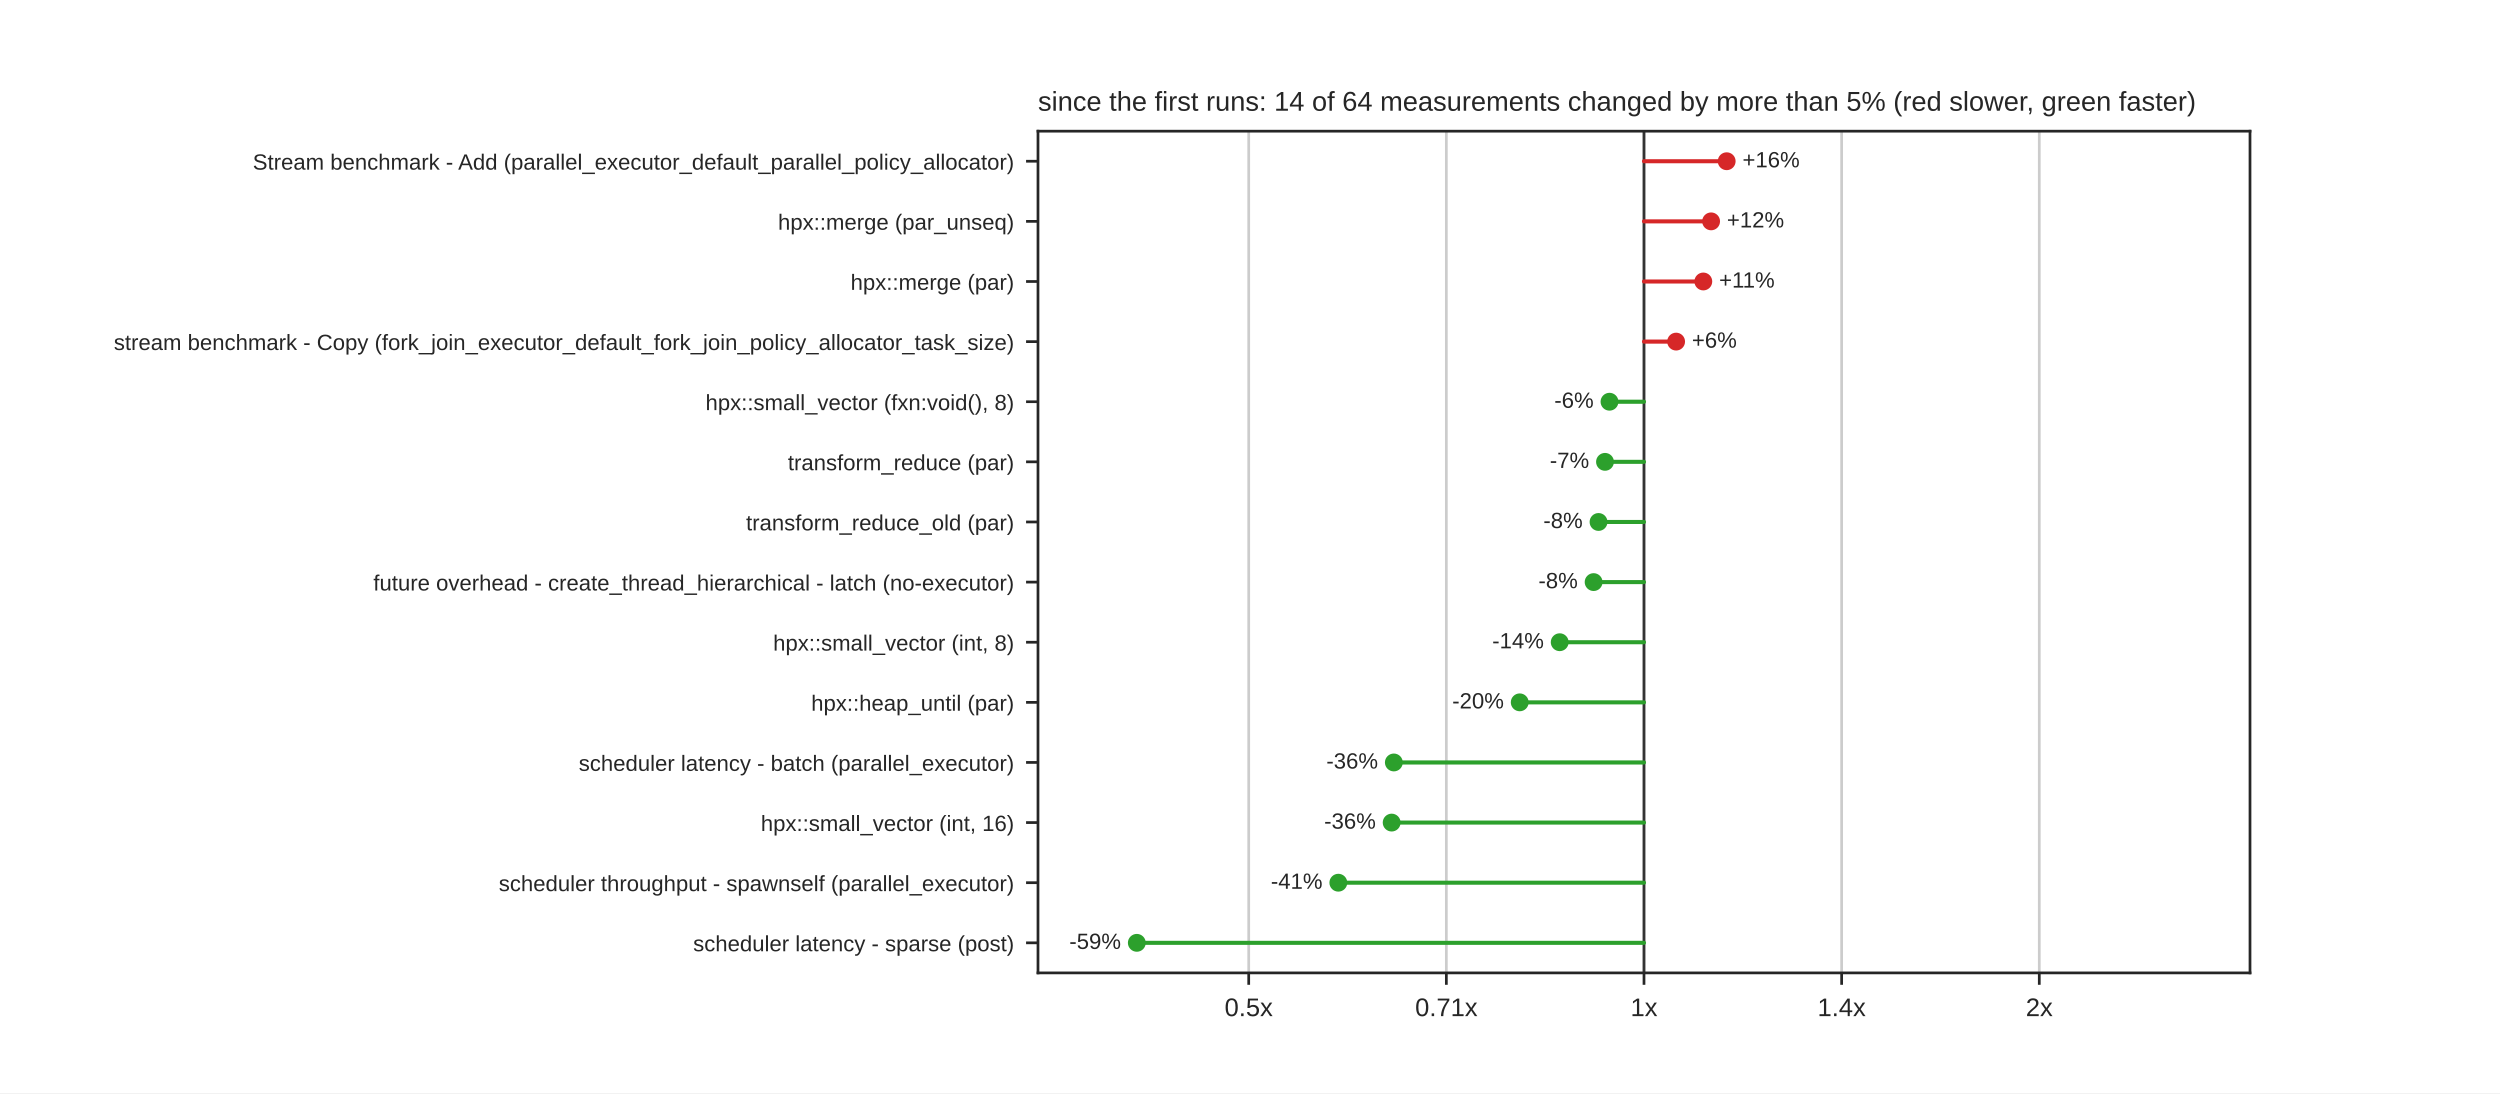
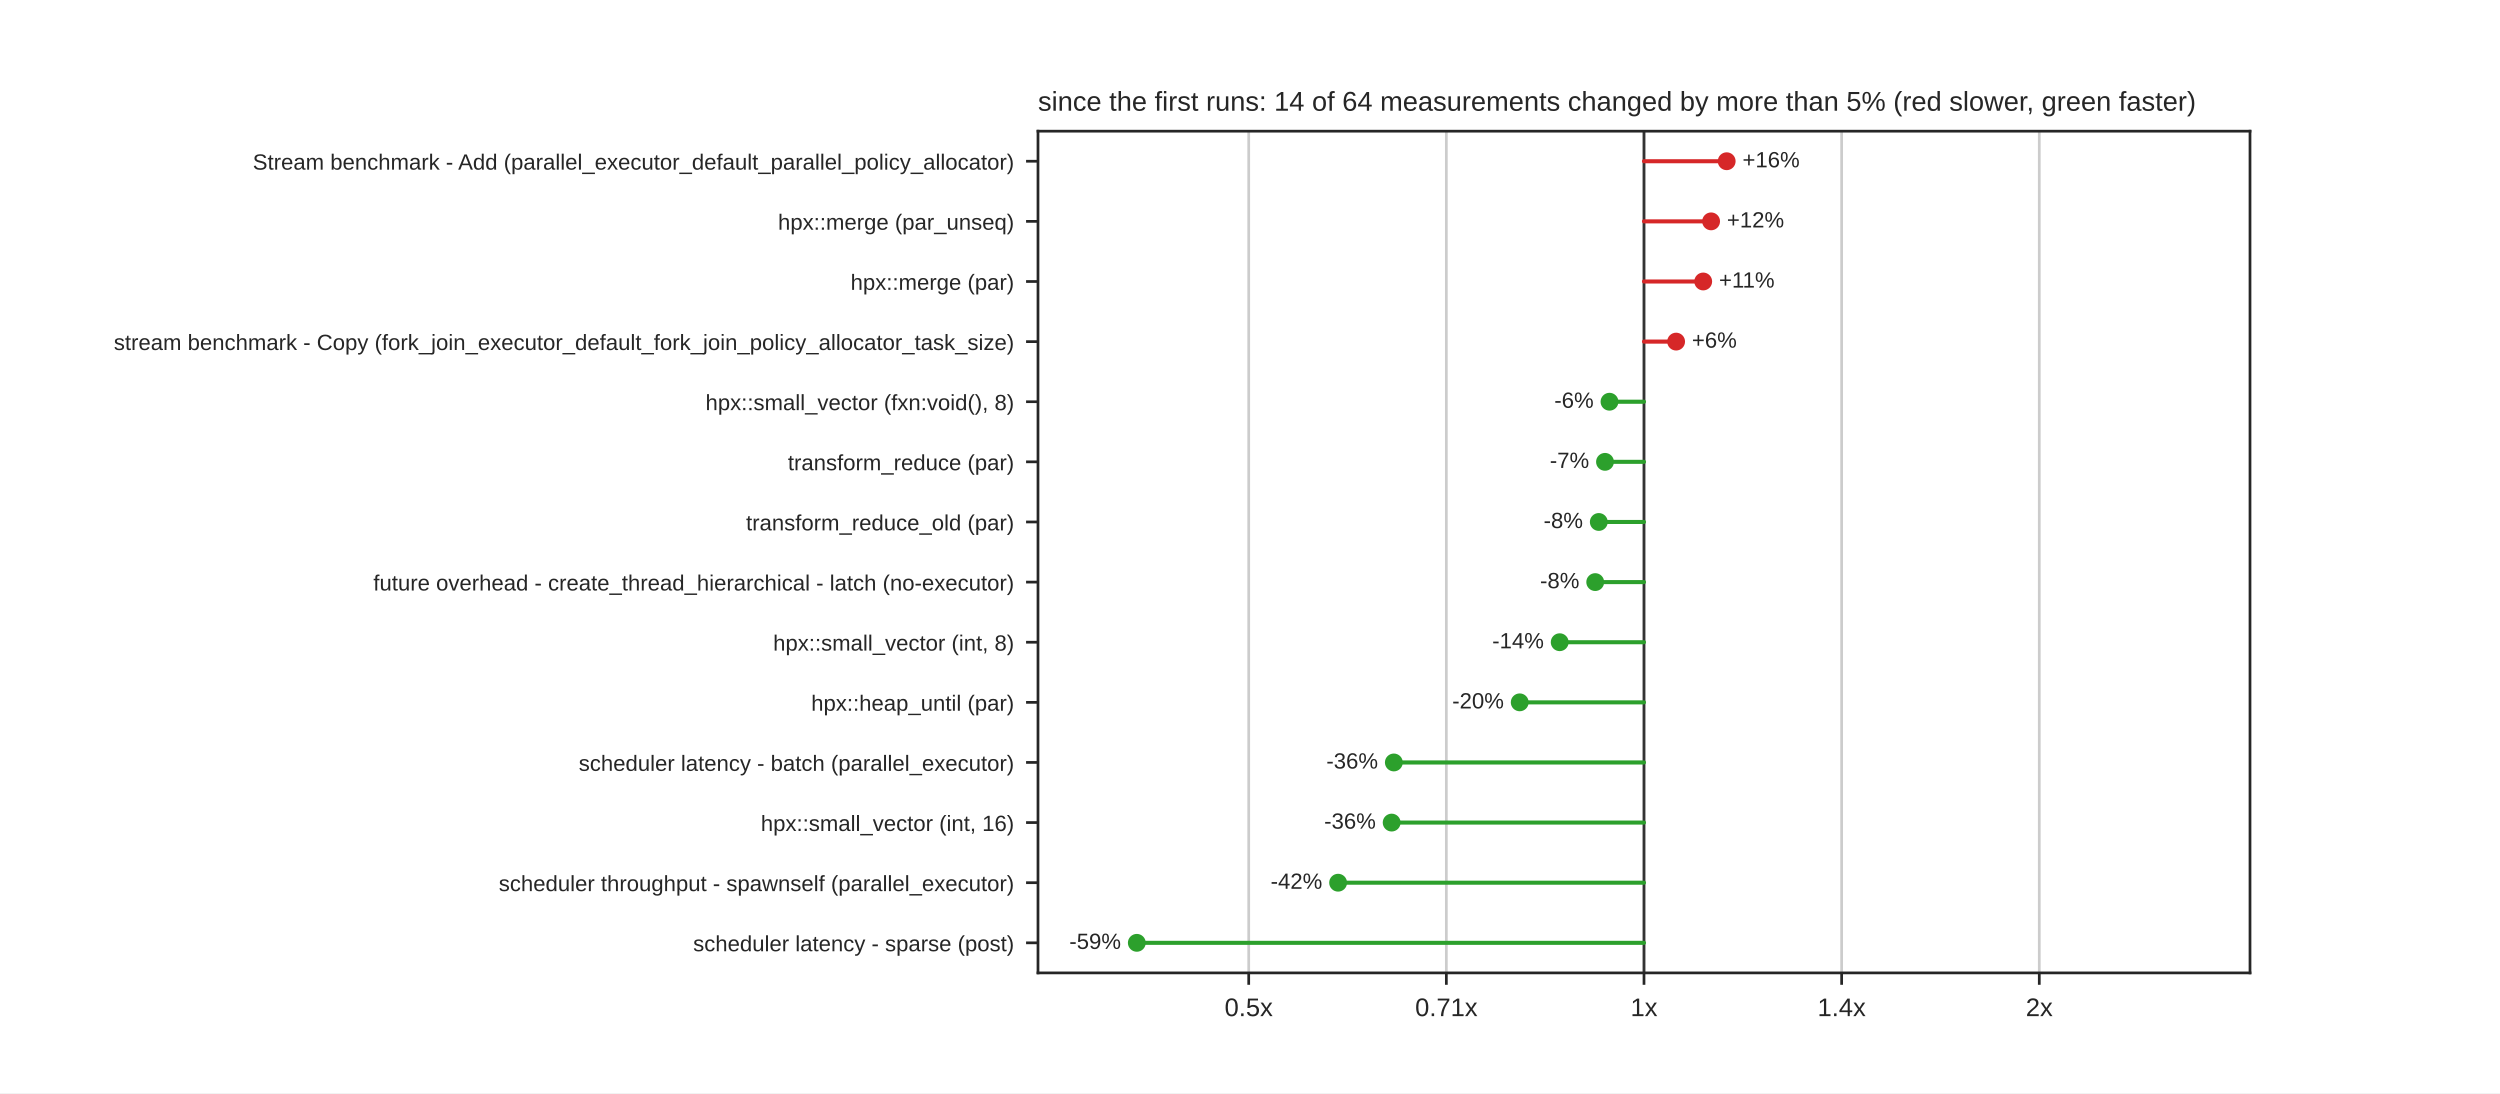
<svg xmlns="http://www.w3.org/2000/svg" xmlns:xlink="http://www.w3.org/1999/xlink" width="734.4pt" height="321.12pt" viewBox="0 0 734.4 321.12" version="1.1">
  <defs>
    <style type="text/css">*{stroke-linejoin: round; stroke-linecap: butt}</style>
  </defs>
  <g id="figure_1">
    <g id="patch_1">
      <path d="M 0 321.12  L 734.4 321.12  L 734.4 0  L 0 0  z " style="fill: #ffffff" />
    </g>
    <g id="axes_1">
      <g id="patch_2">
        <path d="M 304.92 285.797  L 660.96 285.797  L 660.96 38.534  L 304.92 38.534  z " style="fill: #ffffff" />
      </g>
      <g id="matplotlib.axis_1">
        <g id="xtick_1">
          <g id="line2d_1">
            <path d="M 366.821 285.797  L 366.821 38.534  " clip-path="url(#pd0584a2bc1)" style="fill: none; stroke: #cccccc; stroke-width: 0.8; stroke-linecap: round" />
          </g>
          <g id="line2d_2">
            <defs>
              <path id="mdfc5214045" d="M 0 0  L 0 3.5  " style="stroke: #262626; stroke-width: 0.8" />
            </defs>
            <g>
              <use xlink:href="#mdfc5214045" x="366.821" y="285.797" style="fill: #262626; stroke: #262626; stroke-width: 0.8" />
            </g>
          </g>
          <g id="text_1">
            <text style="fill: #262626; font: 7.5px 'Arial', 'DejaVu Sans', 'Liberation Sans', 'Bitstream Vera Sans', sans-serif; text-anchor: middle" x="366.821" y="298.496" transform="rotate(-0 366.8209 298.4956)">0.5x</text>
          </g>
        </g>
        <g id="xtick_2">
          <g id="line2d_3">
            <path d="M 424.88 285.797  L 424.88 38.534  " clip-path="url(#pd0584a2bc1)" style="fill: none; stroke: #cccccc; stroke-width: 0.8; stroke-linecap: round" />
          </g>
          <g id="line2d_4">
            <g>
              <use xlink:href="#mdfc5214045" x="424.88" y="285.797" style="fill: #262626; stroke: #262626; stroke-width: 0.8" />
            </g>
          </g>
          <g id="text_2">
            <text style="fill: #262626; font: 7.5px 'Arial', 'DejaVu Sans', 'Liberation Sans', 'Bitstream Vera Sans', sans-serif; text-anchor: middle" x="424.88" y="298.496" transform="rotate(-0 424.8804 298.4956)">0.71x</text>
          </g>
        </g>
        <g id="xtick_3">
          <g id="line2d_5">
            <path d="M 482.94 285.797  L 482.94 38.534  " clip-path="url(#pd0584a2bc1)" style="fill: none; stroke: #cccccc; stroke-width: 0.8; stroke-linecap: round" />
          </g>
          <g id="line2d_6">
            <g>
              <use xlink:href="#mdfc5214045" x="482.94" y="285.797" style="fill: #262626; stroke: #262626; stroke-width: 0.8" />
            </g>
          </g>
          <g id="text_3">
            <text style="fill: #262626; font: 7.5px 'Arial', 'DejaVu Sans', 'Liberation Sans', 'Bitstream Vera Sans', sans-serif; text-anchor: middle" x="482.94" y="298.496" transform="rotate(-0 482.94 298.4956)">1x</text>
          </g>
        </g>
        <g id="xtick_4">
          <g id="line2d_7">
            <path d="M 541 285.797  L 541 38.534  " clip-path="url(#pd0584a2bc1)" style="fill: none; stroke: #cccccc; stroke-width: 0.8; stroke-linecap: round" />
          </g>
          <g id="line2d_8">
            <g>
              <use xlink:href="#mdfc5214045" x="541" y="285.797" style="fill: #262626; stroke: #262626; stroke-width: 0.8" />
            </g>
          </g>
          <g id="text_4">
            <text style="fill: #262626; font: 7.5px 'Arial', 'DejaVu Sans', 'Liberation Sans', 'Bitstream Vera Sans', sans-serif; text-anchor: middle" x="541" y="298.496" transform="rotate(-0 540.9996 298.4956)">1.4x</text>
          </g>
        </g>
        <g id="xtick_5">
          <g id="line2d_9">
            <path d="M 599.059 285.797  L 599.059 38.534  " clip-path="url(#pd0584a2bc1)" style="fill: none; stroke: #cccccc; stroke-width: 0.8; stroke-linecap: round" />
          </g>
          <g id="line2d_10">
            <g>
              <use xlink:href="#mdfc5214045" x="599.059" y="285.797" style="fill: #262626; stroke: #262626; stroke-width: 0.8" />
            </g>
          </g>
          <g id="text_5">
            <text style="fill: #262626; font: 7.5px 'Arial', 'DejaVu Sans', 'Liberation Sans', 'Bitstream Vera Sans', sans-serif; text-anchor: middle" x="599.059" y="298.496" transform="rotate(-0 599.0591 298.4956)">2x</text>
          </g>
        </g>
      </g>
      <g id="matplotlib.axis_2">
        <g id="ytick_1">
          <g id="line2d_11">
            <defs>
              <path id="m414165cd4d" d="M 0 0  L -3.5 0  " style="stroke: #262626; stroke-width: 0.8" />
            </defs>
            <g>
              <use xlink:href="#m414165cd4d" x="304.92" y="47.365" style="fill: #262626; stroke: #262626; stroke-width: 0.8" />
            </g>
          </g>
          <g id="text_6">
            <text style="fill: #262626; font: 6.5px 'Arial', 'DejaVu Sans', 'Liberation Sans', 'Bitstream Vera Sans', sans-serif; text-anchor: end" x="297.92" y="49.835" transform="rotate(-0 297.92 49.83469)">Stream benchmark - Add (parallel_executor_default_parallel_policy_allocator)</text>
          </g>
        </g>
        <g id="ytick_2">
          <g id="line2d_12">
            <g>
              <use xlink:href="#m414165cd4d" x="304.92" y="65.027" style="fill: #262626; stroke: #262626; stroke-width: 0.8" />
            </g>
          </g>
          <g id="text_7">
            <text style="fill: #262626; font: 6.5px 'Arial', 'DejaVu Sans', 'Liberation Sans', 'Bitstream Vera Sans', sans-serif; text-anchor: end" x="297.92" y="67.496" transform="rotate(-0 297.92 67.49629)">hpx::merge (par_unseq)</text>
          </g>
        </g>
        <g id="ytick_3">
          <g id="line2d_13">
            <g>
              <use xlink:href="#m414165cd4d" x="304.92" y="82.688" style="fill: #262626; stroke: #262626; stroke-width: 0.8" />
            </g>
          </g>
          <g id="text_8">
            <text style="fill: #262626; font: 6.5px 'Arial', 'DejaVu Sans', 'Liberation Sans', 'Bitstream Vera Sans', sans-serif; text-anchor: end" x="297.92" y="85.158" transform="rotate(-0 297.92 85.15789)">hpx::merge (par)</text>
          </g>
        </g>
        <g id="ytick_4">
          <g id="line2d_14">
            <g>
              <use xlink:href="#m414165cd4d" x="304.92" y="100.35" style="fill: #262626; stroke: #262626; stroke-width: 0.8" />
            </g>
          </g>
          <g id="text_9">
            <text style="fill: #262626; font: 6.5px 'Arial', 'DejaVu Sans', 'Liberation Sans', 'Bitstream Vera Sans', sans-serif; text-anchor: end" x="297.92" y="102.819" transform="rotate(-0 297.92 102.8195)">stream benchmark - Copy (fork_join_executor_default_fork_join_policy_allocator_task_size)</text>
          </g>
        </g>
        <g id="ytick_5">
          <g id="line2d_15">
            <g>
              <use xlink:href="#m414165cd4d" x="304.92" y="118.012" style="fill: #262626; stroke: #262626; stroke-width: 0.8" />
            </g>
          </g>
          <g id="text_10">
            <text style="fill: #262626; font: 6.5px 'Arial', 'DejaVu Sans', 'Liberation Sans', 'Bitstream Vera Sans', sans-serif; text-anchor: end" x="297.92" y="120.481" transform="rotate(-0 297.92 120.4811)">hpx::small_vector (fxn:void(), 8)</text>
          </g>
        </g>
        <g id="ytick_6">
          <g id="line2d_16">
            <g>
              <use xlink:href="#m414165cd4d" x="304.92" y="135.673" style="fill: #262626; stroke: #262626; stroke-width: 0.8" />
            </g>
          </g>
          <g id="text_11">
            <text style="fill: #262626; font: 6.5px 'Arial', 'DejaVu Sans', 'Liberation Sans', 'Bitstream Vera Sans', sans-serif; text-anchor: end" x="297.92" y="138.143" transform="rotate(-0 297.92 138.1427)">transform_reduce (par)</text>
          </g>
        </g>
        <g id="ytick_7">
          <g id="line2d_17">
            <g>
              <use xlink:href="#m414165cd4d" x="304.92" y="153.335" style="fill: #262626; stroke: #262626; stroke-width: 0.8" />
            </g>
          </g>
          <g id="text_12">
            <text style="fill: #262626; font: 6.5px 'Arial', 'DejaVu Sans', 'Liberation Sans', 'Bitstream Vera Sans', sans-serif; text-anchor: end" x="297.92" y="155.804" transform="rotate(-0 297.92 155.8043)">transform_reduce_old (par)</text>
          </g>
        </g>
        <g id="ytick_8">
          <g id="line2d_18">
            <g>
              <use xlink:href="#m414165cd4d" x="304.92" y="170.996" style="fill: #262626; stroke: #262626; stroke-width: 0.8" />
            </g>
          </g>
          <g id="text_13">
            <text style="fill: #262626; font: 6.5px 'Arial', 'DejaVu Sans', 'Liberation Sans', 'Bitstream Vera Sans', sans-serif; text-anchor: end" x="297.92" y="173.466" transform="rotate(-0 297.92 173.4659)">future overhead - create_thread_hierarchical - latch (no-executor)</text>
          </g>
        </g>
        <g id="ytick_9">
          <g id="line2d_19">
            <g>
              <use xlink:href="#m414165cd4d" x="304.92" y="188.658" style="fill: #262626; stroke: #262626; stroke-width: 0.8" />
            </g>
          </g>
          <g id="text_14">
            <text style="fill: #262626; font: 6.5px 'Arial', 'DejaVu Sans', 'Liberation Sans', 'Bitstream Vera Sans', sans-serif; text-anchor: end" x="297.92" y="191.127" transform="rotate(-0 297.92 191.1275)">hpx::small_vector (int, 8)</text>
          </g>
        </g>
        <g id="ytick_10">
          <g id="line2d_20">
            <g>
              <use xlink:href="#m414165cd4d" x="304.92" y="206.32" style="fill: #262626; stroke: #262626; stroke-width: 0.8" />
            </g>
          </g>
          <g id="text_15">
            <text style="fill: #262626; font: 6.5px 'Arial', 'DejaVu Sans', 'Liberation Sans', 'Bitstream Vera Sans', sans-serif; text-anchor: end" x="297.92" y="208.789" transform="rotate(-0 297.92 208.7891)">hpx::heap_until (par)</text>
          </g>
        </g>
        <g id="ytick_11">
          <g id="line2d_21">
            <g>
              <use xlink:href="#m414165cd4d" x="304.92" y="223.981" style="fill: #262626; stroke: #262626; stroke-width: 0.8" />
            </g>
          </g>
          <g id="text_16">
            <text style="fill: #262626; font: 6.5px 'Arial', 'DejaVu Sans', 'Liberation Sans', 'Bitstream Vera Sans', sans-serif; text-anchor: end" x="297.92" y="226.451" transform="rotate(-0 297.92 226.4507)">scheduler latency - batch (parallel_executor)</text>
          </g>
        </g>
        <g id="ytick_12">
          <g id="line2d_22">
            <g>
              <use xlink:href="#m414165cd4d" x="304.92" y="241.643" style="fill: #262626; stroke: #262626; stroke-width: 0.8" />
            </g>
          </g>
          <g id="text_17">
            <text style="fill: #262626; font: 6.5px 'Arial', 'DejaVu Sans', 'Liberation Sans', 'Bitstream Vera Sans', sans-serif; text-anchor: end" x="297.92" y="244.112" transform="rotate(-0 297.92 244.1123)">hpx::small_vector (int, 16)</text>
          </g>
        </g>
        <g id="ytick_13">
          <g id="line2d_23">
            <g>
              <use xlink:href="#m414165cd4d" x="304.92" y="259.304" style="fill: #262626; stroke: #262626; stroke-width: 0.8" />
            </g>
          </g>
          <g id="text_18">
            <text style="fill: #262626; font: 6.5px 'Arial', 'DejaVu Sans', 'Liberation Sans', 'Bitstream Vera Sans', sans-serif; text-anchor: end" x="297.92" y="261.774" transform="rotate(-0 297.92 261.7739)">scheduler throughput - spawnself (parallel_executor)</text>
          </g>
        </g>
        <g id="ytick_14">
          <g id="line2d_24">
            <g>
              <use xlink:href="#m414165cd4d" x="304.92" y="276.966" style="fill: #262626; stroke: #262626; stroke-width: 0.8" />
            </g>
          </g>
          <g id="text_19">
            <text style="fill: #262626; font: 6.5px 'Arial', 'DejaVu Sans', 'Liberation Sans', 'Bitstream Vera Sans', sans-serif; text-anchor: end" x="297.92" y="279.435" transform="rotate(-0 297.92 279.4355)">scheduler latency - sparse (post)</text>
          </g>
        </g>
      </g>
      <g id="line2d_25">
        <path d="M 482.94 285.797  L 482.94 38.534  " clip-path="url(#pd0584a2bc1)" style="fill: none; stroke: #333333; stroke-width: 0.8; stroke-linecap: round" />
      </g>
      <g id="line2d_26">
        <path d="M 482.94 47.365  L 507.231 47.365  " clip-path="url(#pd0584a2bc1)" style="fill: none; stroke: #d62728; stroke-width: 1.2; stroke-linecap: round" />
      </g>
      <g id="line2d_27">
        <path d="M 482.94 65.027  L 502.655 65.027  " clip-path="url(#pd0584a2bc1)" style="fill: none; stroke: #d62728; stroke-width: 1.2; stroke-linecap: round" />
      </g>
      <g id="line2d_28">
-         <path d="M 482.94 82.688  L 500.364 82.688  " clip-path="url(#pd0584a2bc1)" style="fill: none; stroke: #d62728; stroke-width: 1.2; stroke-linecap: round" />
+         <path d="M 482.94 82.688  L 500.334 82.688  " clip-path="url(#pd0584a2bc1)" style="fill: none; stroke: #d62728; stroke-width: 1.2; stroke-linecap: round" />
      </g>
      <g id="line2d_29">
        <path d="M 482.94 100.35  L 492.375 100.35  " clip-path="url(#pd0584a2bc1)" style="fill: none; stroke: #d62728; stroke-width: 1.2; stroke-linecap: round" />
      </g>
      <g id="line2d_30">
        <path d="M 482.94 118.012  L 472.806 118.012  " clip-path="url(#pd0584a2bc1)" style="fill: none; stroke: #2ca02c; stroke-width: 1.2; stroke-linecap: round" />
      </g>
      <g id="line2d_31">
        <path d="M 482.94 135.673  L 471.485 135.673  " clip-path="url(#pd0584a2bc1)" style="fill: none; stroke: #2ca02c; stroke-width: 1.2; stroke-linecap: round" />
      </g>
      <g id="line2d_32">
-         <path d="M 482.94 153.335  L 469.586 153.335  " clip-path="url(#pd0584a2bc1)" style="fill: none; stroke: #2ca02c; stroke-width: 1.2; stroke-linecap: round" />
+         <path d="M 482.94 153.335  L 469.662 153.335  " clip-path="url(#pd0584a2bc1)" style="fill: none; stroke: #2ca02c; stroke-width: 1.2; stroke-linecap: round" />
      </g>
      <g id="line2d_33">
-         <path d="M 482.94 170.996  L 468.141 170.996  " clip-path="url(#pd0584a2bc1)" style="fill: none; stroke: #2ca02c; stroke-width: 1.2; stroke-linecap: round" />
+         <path d="M 482.94 170.996  L 468.613 170.996  " clip-path="url(#pd0584a2bc1)" style="fill: none; stroke: #2ca02c; stroke-width: 1.2; stroke-linecap: round" />
      </g>
      <g id="line2d_34">
        <path d="M 482.94 188.658  L 458.178 188.658  " clip-path="url(#pd0584a2bc1)" style="fill: none; stroke: #2ca02c; stroke-width: 1.2; stroke-linecap: round" />
      </g>
      <g id="line2d_35">
-         <path d="M 482.94 206.32  L 446.434 206.32  " clip-path="url(#pd0584a2bc1)" style="fill: none; stroke: #2ca02c; stroke-width: 1.2; stroke-linecap: round" />
+         <path d="M 482.94 206.32  L 446.432 206.32  " clip-path="url(#pd0584a2bc1)" style="fill: none; stroke: #2ca02c; stroke-width: 1.2; stroke-linecap: round" />
      </g>
      <g id="line2d_36">
        <path d="M 482.94 223.981  L 409.455 223.981  " clip-path="url(#pd0584a2bc1)" style="fill: none; stroke: #2ca02c; stroke-width: 1.2; stroke-linecap: round" />
      </g>
      <g id="line2d_37">
        <path d="M 482.94 241.643  L 408.814 241.643  " clip-path="url(#pd0584a2bc1)" style="fill: none; stroke: #2ca02c; stroke-width: 1.2; stroke-linecap: round" />
      </g>
      <g id="line2d_38">
-         <path d="M 482.94 259.304  L 393.149 259.304  " clip-path="url(#pd0584a2bc1)" style="fill: none; stroke: #2ca02c; stroke-width: 1.2; stroke-linecap: round" />
+         <path d="M 482.94 259.304  L 393.083 259.304  " clip-path="url(#pd0584a2bc1)" style="fill: none; stroke: #2ca02c; stroke-width: 1.2; stroke-linecap: round" />
      </g>
      <g id="line2d_39">
        <path d="M 482.94 276.966  L 333.95 276.966  " clip-path="url(#pd0584a2bc1)" style="fill: none; stroke: #2ca02c; stroke-width: 1.2; stroke-linecap: round" />
      </g>
      <g id="patch_3">
        <path d="M 304.92 285.797  L 304.92 38.534  " style="fill: none; stroke: #262626; stroke-width: 0.8; stroke-linejoin: miter; stroke-linecap: square" />
      </g>
      <g id="patch_4">
        <path d="M 660.96 285.797  L 660.96 38.534  " style="fill: none; stroke: #262626; stroke-width: 0.8; stroke-linejoin: miter; stroke-linecap: square" />
      </g>
      <g id="patch_5">
        <path d="M 304.92 285.797  L 660.96 285.797  " style="fill: none; stroke: #262626; stroke-width: 0.8; stroke-linejoin: miter; stroke-linecap: square" />
      </g>
      <g id="patch_6">
        <path d="M 304.92 38.534  L 660.96 38.534  " style="fill: none; stroke: #262626; stroke-width: 0.8; stroke-linejoin: miter; stroke-linecap: square" />
      </g>
      <g id="PathCollection_1">
        <defs>
          <path id="m8968767a60" d="M 0 2.121  C 0.563 2.121 1.102 1.898 1.5 1.5  C 1.898 1.102 2.121 0.563 2.121 0  C 2.121 -0.563 1.898 -1.102 1.5 -1.5  C 1.102 -1.898 0.563 -2.121 0 -2.121  C -0.563 -2.121 -1.102 -1.898 -1.5 -1.5  C -1.898 -1.102 -2.121 -0.563 -2.121 0  C -2.121 0.563 -1.898 1.102 -1.5 1.5  C -1.102 1.898 -0.563 2.121 0 2.121  z " style="stroke: #d62728" />
        </defs>
        <g clip-path="url(#pd0584a2bc1)">
          <use xlink:href="#m8968767a60" x="507.231" y="47.365" style="fill: #d62728; stroke: #d62728" />
        </g>
      </g>
      <g id="text_20">
        <text style="fill: #262626; font: 6.5px 'Arial', 'DejaVu Sans', 'Liberation Sans', 'Bitstream Vera Sans', sans-serif; text-anchor: start" x="511.876" y="49.159" transform="rotate(-0 511.8758 49.15879)">+16%</text>
      </g>
      <g id="PathCollection_2">
        <g clip-path="url(#pd0584a2bc1)">
          <use xlink:href="#m8968767a60" x="502.655" y="65.027" style="fill: #d62728; stroke: #d62728" />
        </g>
      </g>
      <g id="text_21">
        <text style="fill: #262626; font: 6.5px 'Arial', 'DejaVu Sans', 'Liberation Sans', 'Bitstream Vera Sans', sans-serif; text-anchor: start" x="507.3" y="66.82" transform="rotate(-0 507.2995 66.82039)">+12%</text>
      </g>
      <g id="PathCollection_3">
        <g clip-path="url(#pd0584a2bc1)">
-           <use xlink:href="#m8968767a60" x="500.364" y="82.688" style="fill: #d62728; stroke: #d62728" />
+           <use xlink:href="#m8968767a60" x="500.334" y="82.688" style="fill: #d62728; stroke: #d62728" />
        </g>
      </g>
      <g id="text_22">
-         <text style="fill: #262626; font: 6.5px 'Arial', 'DejaVu Sans', 'Liberation Sans', 'Bitstream Vera Sans', sans-serif; text-anchor: start" x="505.009" y="84.482" transform="rotate(-0 505.0088 84.48199)">+11%</text>
+         <text style="fill: #262626; font: 6.5px 'Arial', 'DejaVu Sans', 'Liberation Sans', 'Bitstream Vera Sans', sans-serif; text-anchor: start" x="504.979" y="84.482" transform="rotate(-0 504.9786 84.48199)">+11%</text>
      </g>
      <g id="PathCollection_4">
        <g clip-path="url(#pd0584a2bc1)">
          <use xlink:href="#m8968767a60" x="492.375" y="100.35" style="fill: #d62728; stroke: #d62728" />
        </g>
      </g>
      <g id="text_23">
        <text style="fill: #262626; font: 6.5px 'Arial', 'DejaVu Sans', 'Liberation Sans', 'Bitstream Vera Sans', sans-serif; text-anchor: start" x="497.02" y="102.144" transform="rotate(-0 497.0196 102.1436)">+6%</text>
      </g>
      <g id="PathCollection_5">
        <defs>
          <path id="m7978cd0e5a" d="M 0 2.121  C 0.563 2.121 1.102 1.898 1.5 1.5  C 1.898 1.102 2.121 0.563 2.121 0  C 2.121 -0.563 1.898 -1.102 1.5 -1.5  C 1.102 -1.898 0.563 -2.121 0 -2.121  C -0.563 -2.121 -1.102 -1.898 -1.5 -1.5  C -1.898 -1.102 -2.121 -0.563 -2.121 0  C -2.121 0.563 -1.898 1.102 -1.5 1.5  C -1.102 1.898 -0.563 2.121 0 2.121  z " style="stroke: #2ca02c" />
        </defs>
        <g clip-path="url(#pd0584a2bc1)">
          <use xlink:href="#m7978cd0e5a" x="472.806" y="118.012" style="fill: #2ca02c; stroke: #2ca02c" />
        </g>
      </g>
      <g id="text_24">
        <text style="fill: #262626; font: 6.5px 'Arial', 'DejaVu Sans', 'Liberation Sans', 'Bitstream Vera Sans', sans-serif; text-anchor: end" x="468.161" y="119.805" transform="rotate(-0 468.161 119.8052)">-6%</text>
      </g>
      <g id="PathCollection_6">
        <g clip-path="url(#pd0584a2bc1)">
          <use xlink:href="#m7978cd0e5a" x="471.485" y="135.673" style="fill: #2ca02c; stroke: #2ca02c" />
        </g>
      </g>
      <g id="text_25">
        <text style="fill: #262626; font: 6.5px 'Arial', 'DejaVu Sans', 'Liberation Sans', 'Bitstream Vera Sans', sans-serif; text-anchor: end" x="466.84" y="137.467" transform="rotate(-0 466.8399 137.4668)">-7%</text>
      </g>
      <g id="PathCollection_7">
        <g clip-path="url(#pd0584a2bc1)">
-           <use xlink:href="#m7978cd0e5a" x="469.586" y="153.335" style="fill: #2ca02c; stroke: #2ca02c" />
+           <use xlink:href="#m7978cd0e5a" x="469.662" y="153.335" style="fill: #2ca02c; stroke: #2ca02c" />
        </g>
      </g>
      <g id="text_26">
-         <text style="fill: #262626; font: 6.5px 'Arial', 'DejaVu Sans', 'Liberation Sans', 'Bitstream Vera Sans', sans-serif; text-anchor: end" x="464.941" y="155.128" transform="rotate(-0 464.9411 155.1284)">-8%</text>
+         <text style="fill: #262626; font: 6.5px 'Arial', 'DejaVu Sans', 'Liberation Sans', 'Bitstream Vera Sans', sans-serif; text-anchor: end" x="465.017" y="155.128" transform="rotate(-0 465.0174 155.1284)">-8%</text>
      </g>
      <g id="PathCollection_8">
        <g clip-path="url(#pd0584a2bc1)">
-           <use xlink:href="#m7978cd0e5a" x="468.141" y="170.996" style="fill: #2ca02c; stroke: #2ca02c" />
+           <use xlink:href="#m7978cd0e5a" x="468.613" y="170.996" style="fill: #2ca02c; stroke: #2ca02c" />
        </g>
      </g>
      <g id="text_27">
-         <text style="fill: #262626; font: 6.5px 'Arial', 'DejaVu Sans', 'Liberation Sans', 'Bitstream Vera Sans', sans-serif; text-anchor: end" x="463.497" y="172.79" transform="rotate(-0 463.4965 172.79)">-8%</text>
+         <text style="fill: #262626; font: 6.5px 'Arial', 'DejaVu Sans', 'Liberation Sans', 'Bitstream Vera Sans', sans-serif; text-anchor: end" x="463.968" y="172.79" transform="rotate(-0 463.9678 172.79)">-8%</text>
      </g>
      <g id="PathCollection_9">
        <g clip-path="url(#pd0584a2bc1)">
          <use xlink:href="#m7978cd0e5a" x="458.178" y="188.658" style="fill: #2ca02c; stroke: #2ca02c" />
        </g>
      </g>
      <g id="text_28">
        <text style="fill: #262626; font: 6.5px 'Arial', 'DejaVu Sans', 'Liberation Sans', 'Bitstream Vera Sans', sans-serif; text-anchor: end" x="453.533" y="190.452" transform="rotate(-0 453.5329 190.4516)">-14%</text>
      </g>
      <g id="PathCollection_10">
        <g clip-path="url(#pd0584a2bc1)">
-           <use xlink:href="#m7978cd0e5a" x="446.434" y="206.32" style="fill: #2ca02c; stroke: #2ca02c" />
+           <use xlink:href="#m7978cd0e5a" x="446.432" y="206.32" style="fill: #2ca02c; stroke: #2ca02c" />
        </g>
      </g>
      <g id="text_29">
-         <text style="fill: #262626; font: 6.5px 'Arial', 'DejaVu Sans', 'Liberation Sans', 'Bitstream Vera Sans', sans-serif; text-anchor: end" x="441.79" y="208.113" transform="rotate(-0 441.7896 208.1132)">-20%</text>
+         <text style="fill: #262626; font: 6.5px 'Arial', 'DejaVu Sans', 'Liberation Sans', 'Bitstream Vera Sans', sans-serif; text-anchor: end" x="441.787" y="208.113" transform="rotate(-0 441.7869 208.1132)">-20%</text>
      </g>
      <g id="PathCollection_11">
        <g clip-path="url(#pd0584a2bc1)">
          <use xlink:href="#m7978cd0e5a" x="409.455" y="223.981" style="fill: #2ca02c; stroke: #2ca02c" />
        </g>
      </g>
      <g id="text_30">
-         <text style="fill: #262626; font: 6.5px 'Arial', 'DejaVu Sans', 'Liberation Sans', 'Bitstream Vera Sans', sans-serif; text-anchor: end" x="404.811" y="225.775" transform="rotate(-0 404.8107 225.7748)">-36%</text>
+         <text style="fill: #262626; font: 6.5px 'Arial', 'DejaVu Sans', 'Liberation Sans', 'Bitstream Vera Sans', sans-serif; text-anchor: end" x="404.81" y="225.775" transform="rotate(-0 404.8099 225.7748)">-36%</text>
      </g>
      <g id="PathCollection_12">
        <g clip-path="url(#pd0584a2bc1)">
          <use xlink:href="#m7978cd0e5a" x="408.814" y="241.643" style="fill: #2ca02c; stroke: #2ca02c" />
        </g>
      </g>
      <g id="text_31">
-         <text style="fill: #262626; font: 6.5px 'Arial', 'DejaVu Sans', 'Liberation Sans', 'Bitstream Vera Sans', sans-serif; text-anchor: end" x="404.169" y="243.436" transform="rotate(-0 404.1694 243.4364)">-36%</text>
+         <text style="fill: #262626; font: 6.5px 'Arial', 'DejaVu Sans', 'Liberation Sans', 'Bitstream Vera Sans', sans-serif; text-anchor: end" x="404.169" y="243.436" transform="rotate(-0 404.1689 243.4364)">-36%</text>
      </g>
      <g id="PathCollection_13">
        <g clip-path="url(#pd0584a2bc1)">
-           <use xlink:href="#m7978cd0e5a" x="393.149" y="259.304" style="fill: #2ca02c; stroke: #2ca02c" />
+           <use xlink:href="#m7978cd0e5a" x="393.083" y="259.304" style="fill: #2ca02c; stroke: #2ca02c" />
        </g>
      </g>
      <g id="text_32">
-         <text style="fill: #262626; font: 6.5px 'Arial', 'DejaVu Sans', 'Liberation Sans', 'Bitstream Vera Sans', sans-serif; text-anchor: end" x="388.505" y="261.098" transform="rotate(-0 388.5045 261.098)">-41%</text>
+         <text style="fill: #262626; font: 6.5px 'Arial', 'DejaVu Sans', 'Liberation Sans', 'Bitstream Vera Sans', sans-serif; text-anchor: end" x="388.439" y="261.098" transform="rotate(-0 388.4387 261.098)">-42%</text>
      </g>
      <g id="PathCollection_14">
        <g clip-path="url(#pd0584a2bc1)">
          <use xlink:href="#m7978cd0e5a" x="333.95" y="276.966" style="fill: #2ca02c; stroke: #2ca02c" />
        </g>
      </g>
      <g id="text_33">
        <text style="fill: #262626; font: 6.5px 'Arial', 'DejaVu Sans', 'Liberation Sans', 'Bitstream Vera Sans', sans-serif; text-anchor: end" x="329.305" y="278.76" transform="rotate(-0 329.305 278.7596)">-59%</text>
      </g>
      <g id="text_34">
        <text style="fill: #262626; font: 8px 'Arial', 'DejaVu Sans', 'Liberation Sans', 'Bitstream Vera Sans', sans-serif; text-anchor: start" x="304.92" y="32.534" transform="rotate(-0 304.92 32.5344)">since the first runs: 14 of 64 measurements changed by more than 5% (red slower, green faster)</text>
      </g>
    </g>
  </g>
  <defs>
    <clipPath id="pd0584a2bc1">
      <rect x="304.92" y="38.534" width="356.04" height="247.262" />
    </clipPath>
  </defs>
</svg>
